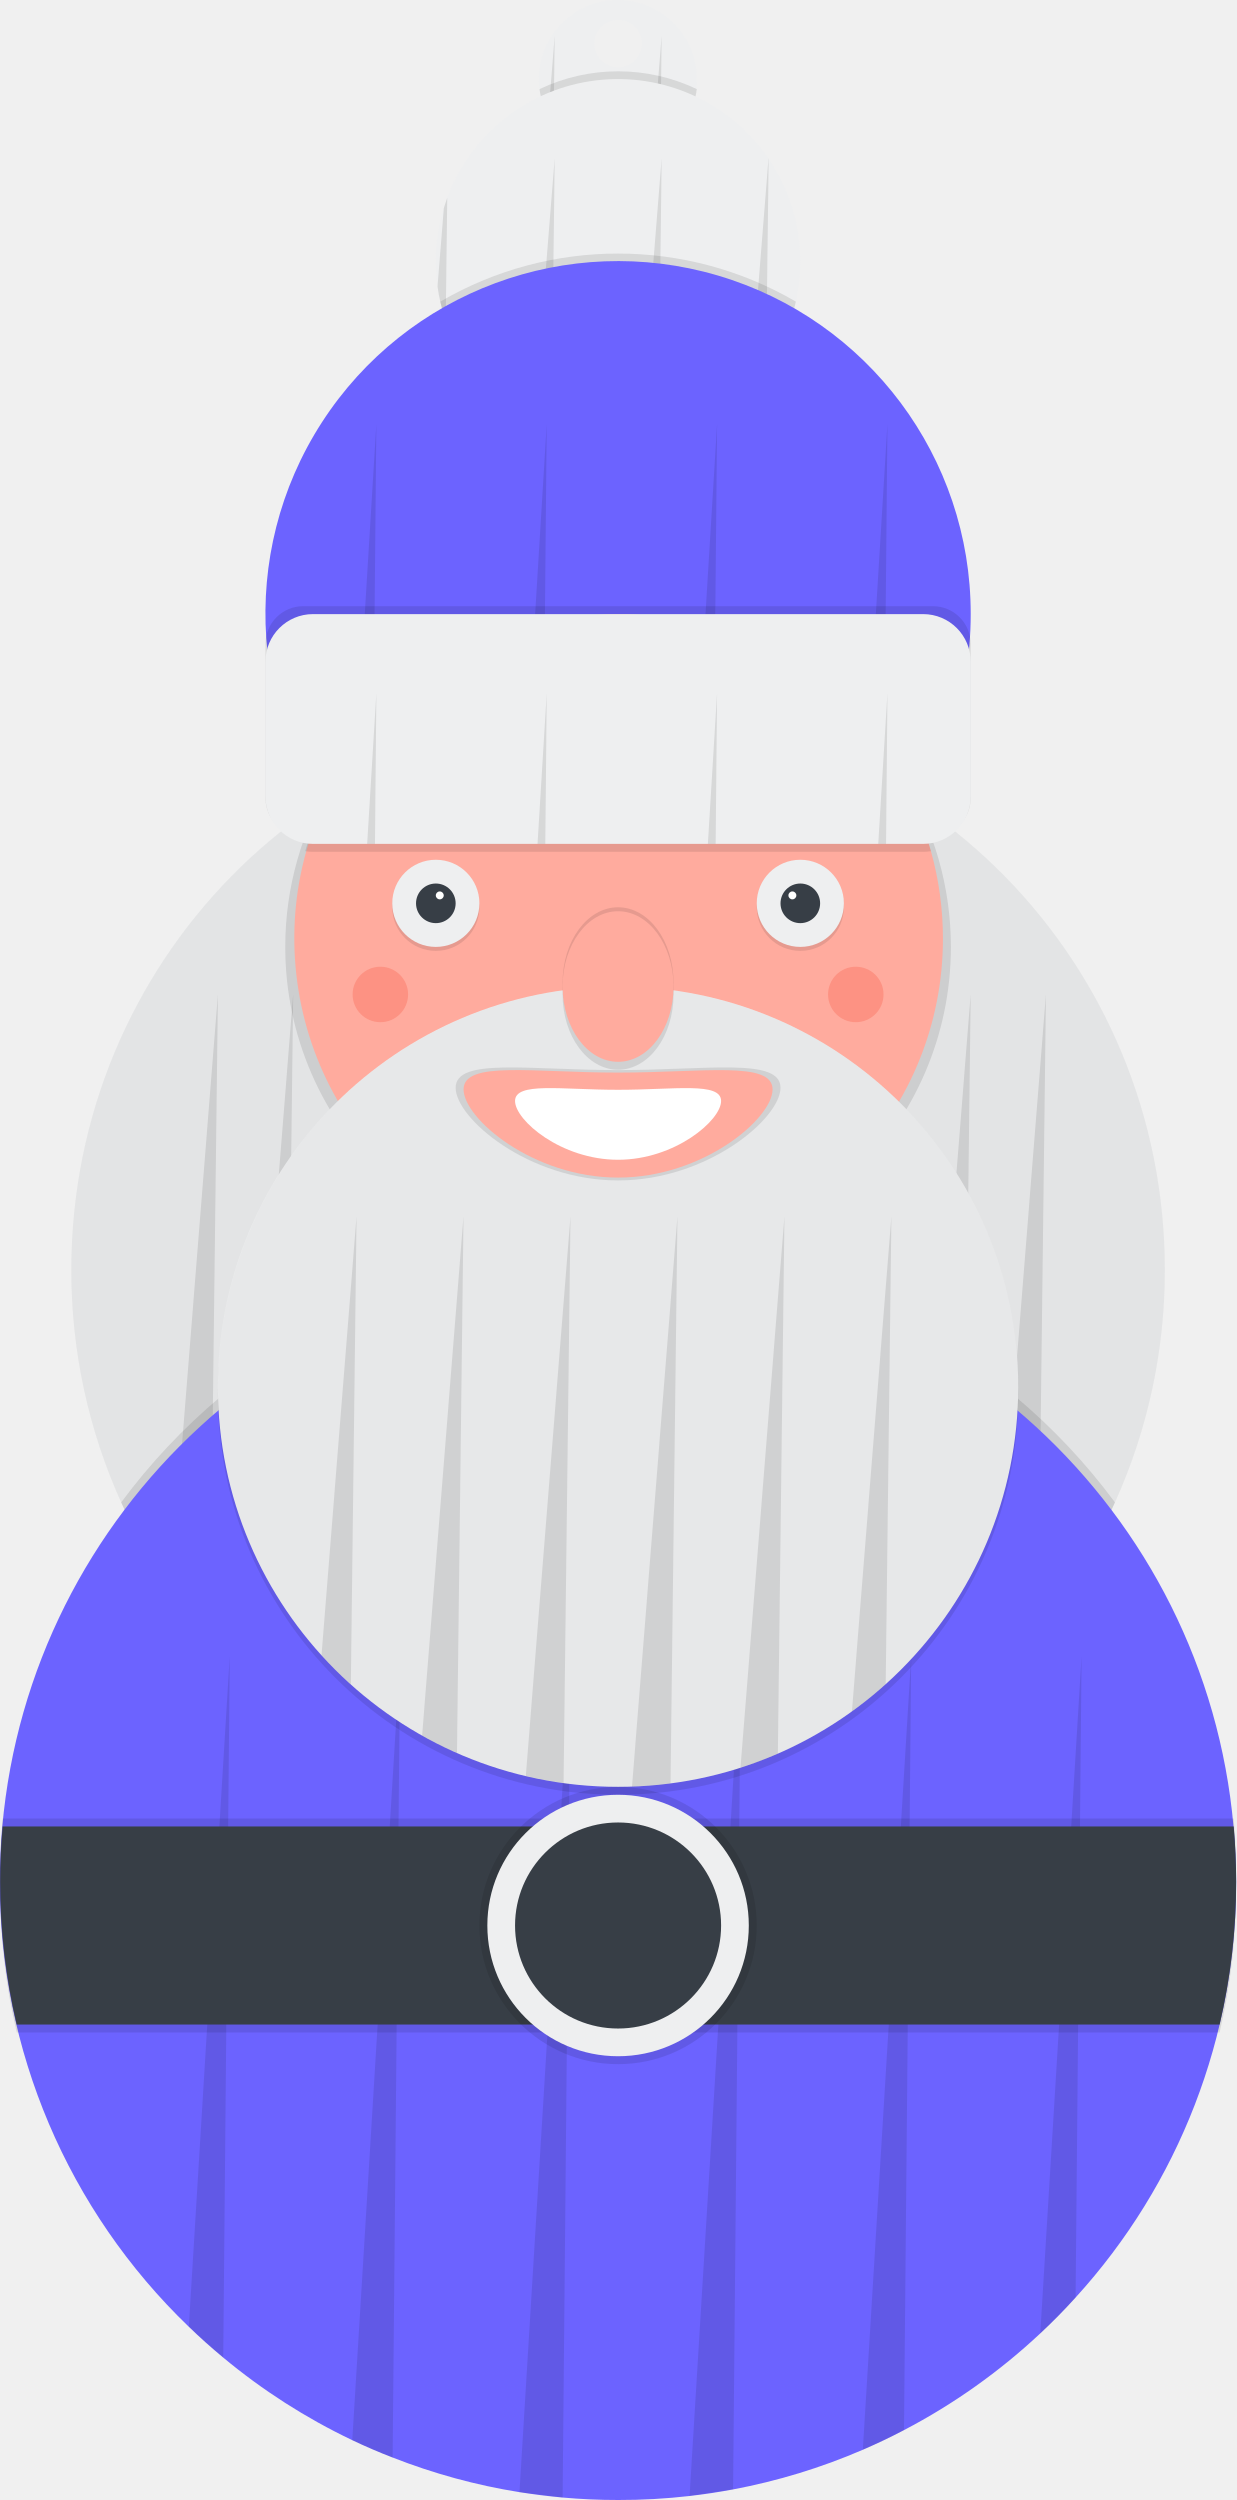
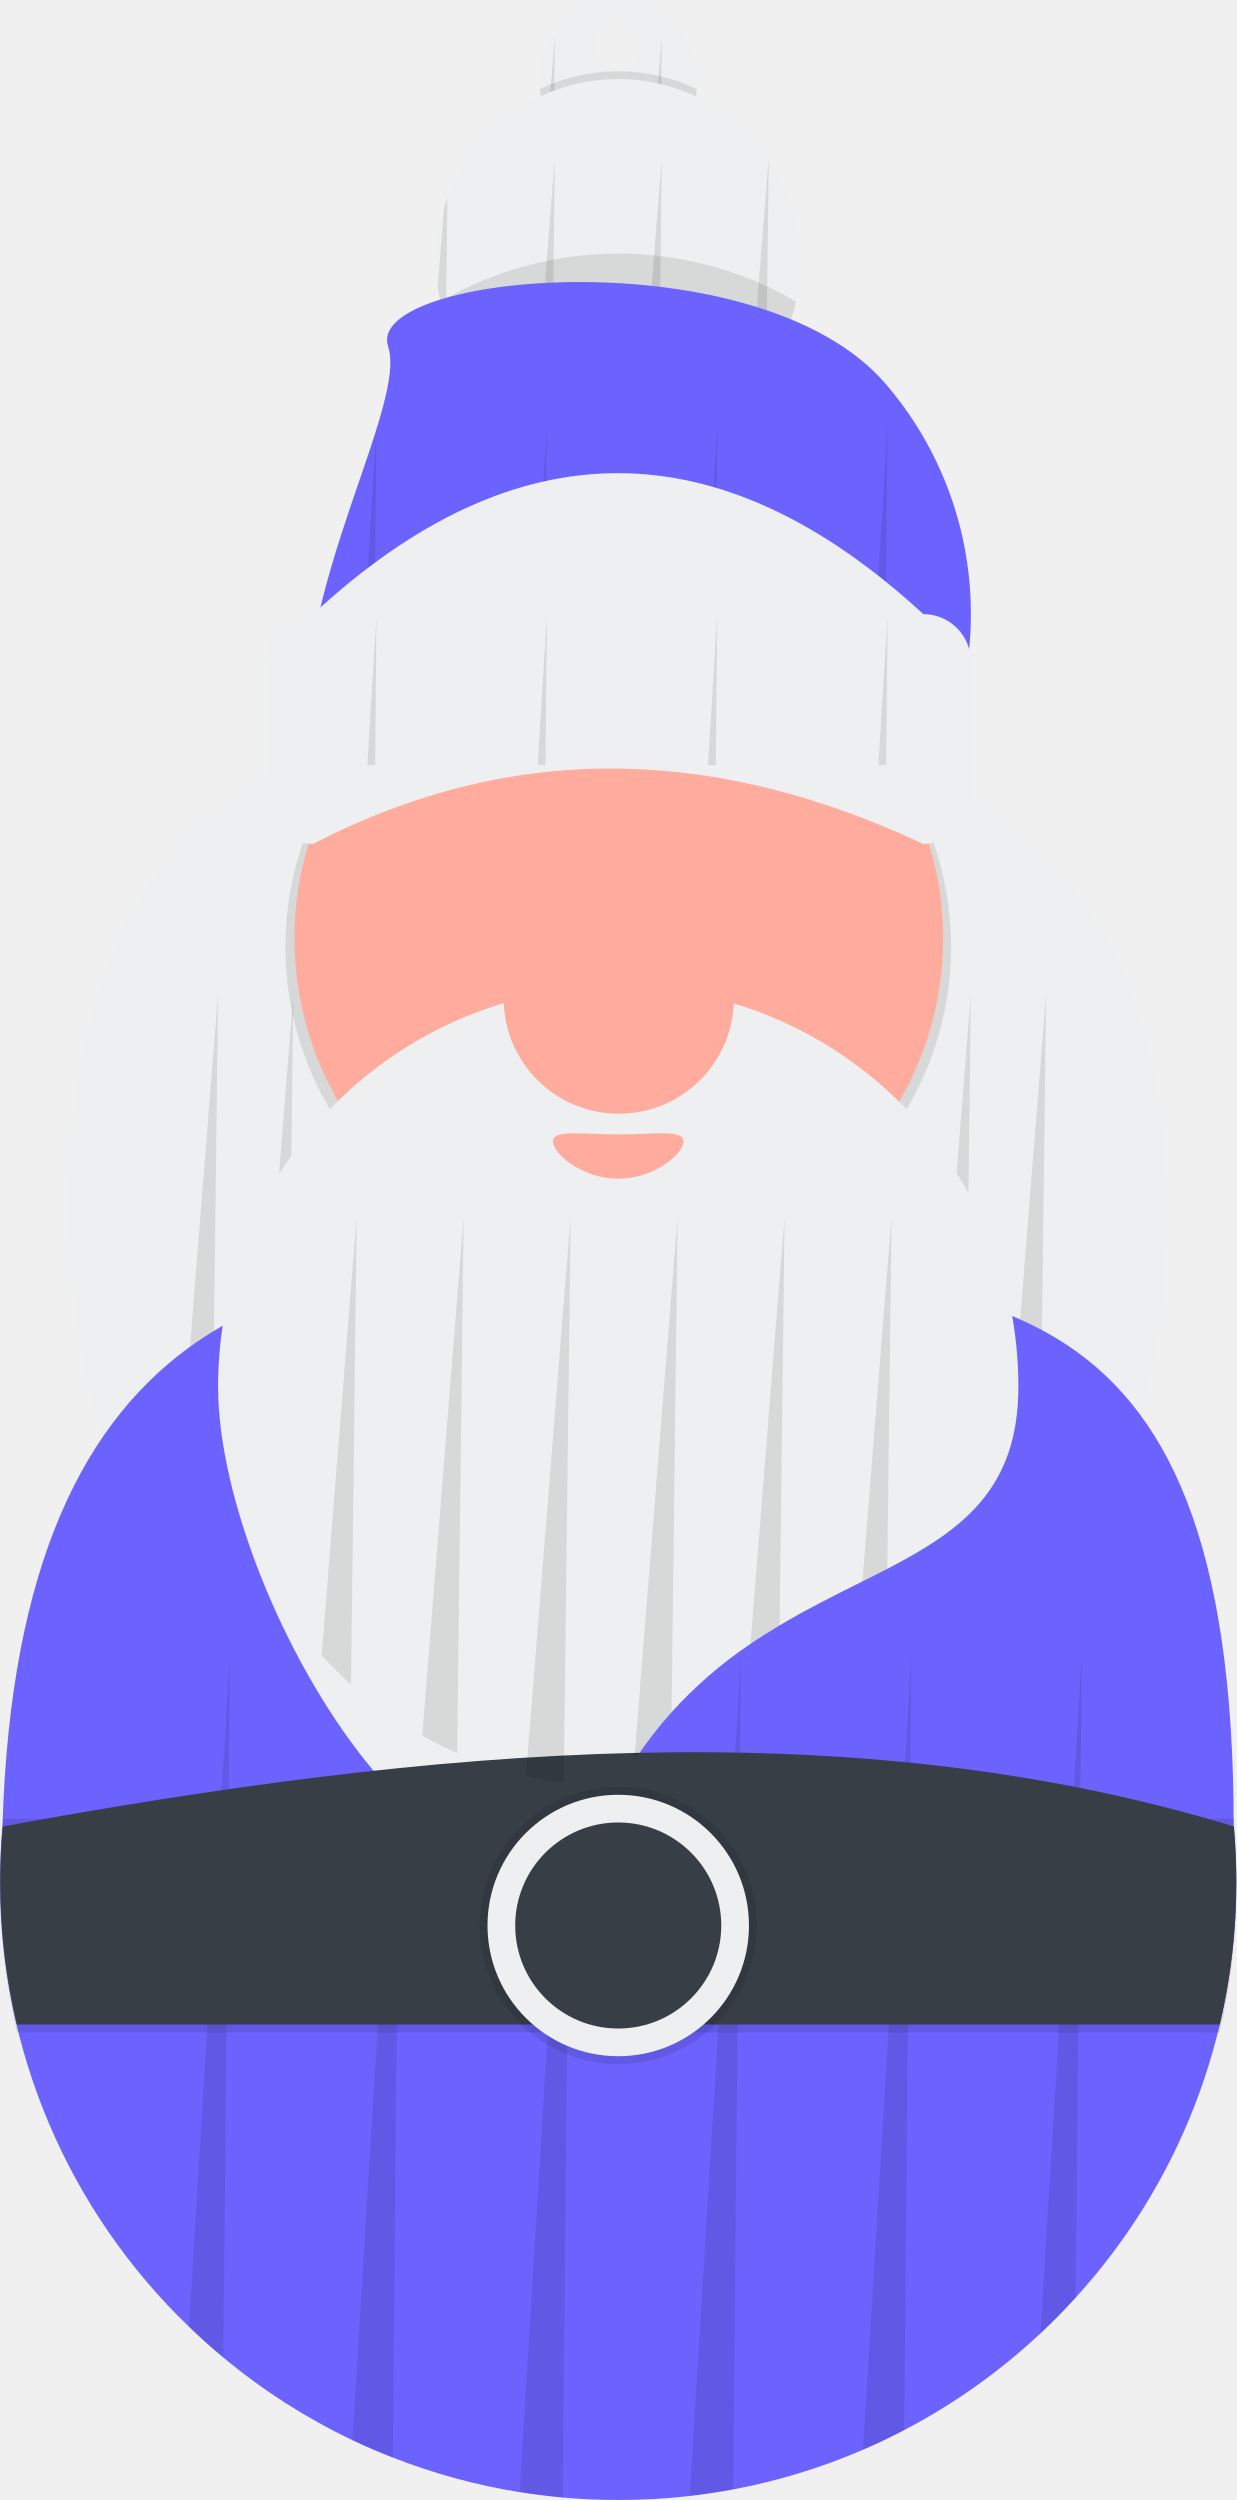
- <svg xmlns="http://www.w3.org/2000/svg" id="a9a74404-57d4-4a6e-9fdb-36852552db48" data-name="Layer 1" width="392.6" height="794" viewBox="0 0 392.6 794">
-   <path d="M600,53a25.14,25.14,0,0,0-25,28.3A24.82,24.82,0,0,0,577.82,90a25.64,25.64,0,0,0,1.69,2.75,25.2,25.2,0,0,0,31.42,8,22.14,22.14,0,0,0,2.48-1.38A25.16,25.16,0,0,0,600,53Zm0,21.39a7.55,7.55,0,1,1,7.55-7.55A7.55,7.55,0,0,1,600,74.39Z" transform="translate(-403.7 -53)" fill="#eeeff0" />
-   <path d="M579.87,64.32l-.36,28.47A25.64,25.64,0,0,1,577.82,90Z" transform="translate(-403.7 -53)" opacity="0.1" />
-   <path d="M613.84,64.32l-.43,35.14a22.14,22.14,0,0,1-2.48,1.38Z" transform="translate(-403.7 -53)" opacity="0.1" />
-   <path d="M625,81.3a25.17,25.17,0,0,1-49.94,0,58,58,0,0,1,49.94,0Z" transform="translate(-403.7 -53)" opacity="0.1" />
-   <path d="M657.88,136.05a58.27,58.27,0,0,1-1.41,12.75,57.28,57.28,0,0,1-9.47,21,59.59,59.59,0,0,1-5,6,57.81,57.81,0,0,1-29.28,16.66,51.57,51.57,0,0,1-6.11,1,53.83,53.83,0,0,1-6.64.39,57.82,57.82,0,0,1-21.19-4,53.43,53.43,0,0,1-5.65-2.58,58.06,58.06,0,0,1-27.9-32.44,54.73,54.73,0,0,1-1.73-6.11c-.36-1.59-.65-3.2-.87-4.84a59,59,0,0,1-.54-7.91,57.9,57.9,0,0,1,2.51-16.91c.33-1.11.71-2.2,1.11-3.29A57.89,57.89,0,0,1,647.8,103.42h0A57.62,57.62,0,0,1,657.88,136.05Z" transform="translate(-403.7 -53)" fill="#eeeff0" />
-   <path d="M545.74,115.85l-.48,39.06a54.73,54.73,0,0,1-1.73-6.11c-.36-1.59-.65-3.2-.87-4.84l2-24.82C545,118,545.34,116.94,545.74,115.85Z" transform="translate(-403.7 -53)" opacity="0.1" />
-   <path d="M579.87,103.33l-1.06,86.6a53.43,53.43,0,0,1-5.65-2.58Z" transform="translate(-403.7 -53)" opacity="0.1" />
-   <path d="M613.84,103.33l-1.09,89.19a51.57,51.57,0,0,1-6.11,1Z" transform="translate(-403.7 -53)" opacity="0.1" />
-   <path d="M647.82,103.33v.1L647,169.85a59.59,59.59,0,0,1-5,6l5.77-72.44Z" transform="translate(-403.7 -53)" opacity="0.1" />
-   <path d="M656.47,148.8a57.89,57.89,0,0,1-112.94,0,112.05,112.05,0,0,1,112.94,0Z" transform="translate(-403.7 -53)" opacity="0.1" />
-   <path d="M712,248a111.49,111.49,0,0,1-27.68,73.71c-2.36,2.68-4.82,5.25-7.41,7.69a111.56,111.56,0,0,1-47,26.55c-2.89.82-5.85,1.5-8.83,2.05a112.48,112.48,0,0,1-45.29-.65c-2.92-.63-5.8-1.4-8.63-2.27a111.7,111.7,0,0,1-45.2-26.82c-2.39-2.29-4.67-4.72-6.83-7.25A112,112,0,1,1,712,248Z" transform="translate(-403.7 -53)" fill="#6c63ff" />
-   <polygon points="118.22 275.3 119.53 134.64 111.39 268.05 118.22 275.3" opacity="0.1" />
-   <path d="M577.34,187.64l-1.59,169.75c-2.92-.63-5.8-1.4-8.63-2.27Z" transform="translate(-403.7 -53)" opacity="0.1" />
-   <path d="M631.45,187.64,629.87,356c-2.89.82-5.85,1.5-8.83,2.05Z" transform="translate(-403.7 -53)" opacity="0.1" />
-   <polygon points="280.61 268.75 281.85 134.64 273.19 276.44 280.61 268.75" opacity="0.1" />
-   <ellipse cx="196.3" cy="403.29" rx="173.65" ry="176.79" fill="#eeeff0" />
-   <g opacity="0.05">
-     <path d="M773.65,456.29a178.6,178.6,0,0,1-15.84,73.87C730.34,590.92,670,633.09,600,633.09S469.66,590.92,442.19,530.16a178.6,178.6,0,0,1-15.84-73.87c0-97.64,77.74-176.79,173.65-176.79S773.65,358.65,773.65,456.29Z" transform="translate(-403.7 -53)" />
-   </g>
-   <polygon points="69.21 315.84 52.85 520.95 66.7 520.95 69.21 315.84" opacity="0.1" />
-   <polygon points="93.11 315.84 76.75 520.95 90.6 520.95 93.11 315.84" opacity="0.1" />
-   <polygon points="308.29 315.84 291.93 520.95 305.78 520.95 308.29 315.84" opacity="0.1" />
-   <polygon points="332.19 315.84 315.83 520.95 329.68 520.95 332.19 315.84" opacity="0.1" />
-   <path d="M757.81,530.16C730.34,590.92,670,633.09,600,633.09S469.66,590.92,442.19,530.16a196.33,196.33,0,0,1,315.62,0Z" transform="translate(-403.7 -53)" opacity="0.1" />
-   <path d="M796.3,650.7a195.47,195.47,0,0,1-51,132q-5.35,5.93-11.22,11.4a196.5,196.5,0,0,1-43.28,30.71q-6.39,3.36-13.08,6.24a194.78,194.78,0,0,1-41.2,12.59q-6.84,1.29-13.82,2.09A195.77,195.77,0,0,1,600,847q-8.91,0-17.6-.78c-4.62-.42-9.2-1-13.72-1.71a193.83,193.83,0,0,1-40.28-11Q521.88,831,515.58,828a195.57,195.57,0,0,1-41-26.25q-5.66-4.68-10.93-9.79a195.58,195.58,0,0,1-60-141.22q0-8.91.78-17.61c8.91-100.17,93-178.69,195.52-178.69s186.61,78.52,195.52,178.69Q796.29,641.79,796.3,650.7Z" transform="translate(-403.7 -53)" fill="#6c63ff" />
-   <path d="M476.67,579,474.6,801.71q-5.66-4.68-10.93-9.79Z" transform="translate(-403.7 -53)" opacity="0.1" />
-   <path d="M530.78,579,528.4,833.52Q521.88,831,515.58,828Z" transform="translate(-403.7 -53)" opacity="0.1" />
-   <polygon points="178.69 793.22 181.19 525.98 164.98 791.51 178.69 793.22" opacity="0.1" />
-   <polygon points="232.83 790.6 235.29 525.98 219.01 792.69 232.83 790.6" opacity="0.1" />
-   <path d="M693.1,579l-2.29,245.79q-6.39,3.36-13.08,6.24Z" transform="translate(-403.7 -53)" opacity="0.1" />
-   <path d="M747.21,579l-1.9,203.68q-5.35,5.93-11.22,11.4Z" transform="translate(-403.7 -53)" opacity="0.1" />
-   <path d="M705.7,353.74c0,57-47.32,103.18-105.7,103.18S494.3,410.73,494.3,353.74a101.19,101.19,0,0,1,3.91-27.89c10.4-36.27,40.6-64.47,78.52-72.78a109.12,109.12,0,0,1,46.54,0c37.92,8.31,68.12,36.51,78.52,72.78A101.19,101.19,0,0,1,705.7,353.74Z" transform="translate(-403.7 -53)" opacity="0.1" />
-   <path d="M703.18,351.22a103,103,0,1,1-3.81-27.88A103.17,103.17,0,0,1,703.18,351.22Z" transform="translate(-403.7 -53)" fill="#ffab9e" />
-   <rect x="84.31" y="192.52" width="223.98" height="72.98" rx="12" opacity="0.1" />
-   <path d="M699.37,323.34a16.93,16.93,0,0,1-2.48.2H503.11a16.93,16.93,0,0,1-2.48-.2,103.3,103.3,0,0,1,76.66-72.78h45.42A103.3,103.3,0,0,1,699.37,323.34Z" transform="translate(-403.7 -53)" opacity="0.1" />
-   <rect x="84.31" y="195.04" width="223.98" height="72.98" rx="15.1" fill="#eeeff0" />
-   <circle cx="196.3" cy="442.93" r="127.09" opacity="0.1" />
-   <circle cx="196.3" cy="440.41" r="127.09" fill="#eeeff0" />
-   <g opacity="0.03">
-     <path d="M727.09,493.41A127.18,127.18,0,0,1,650.75,610a119.32,119.32,0,0,1-11.88,4.48,124.9,124.9,0,0,1-22.21,5c-4,.53-8.1.87-12.24,1-1.48.05-2.95.07-4.42.07a128.27,128.27,0,0,1-17.31-1.17,120.55,120.55,0,0,1-12-2.23,124,124,0,0,1-21.87-7.33,116.8,116.8,0,0,1-11.08-5.54A125.31,125.31,0,0,1,515.13,588a127.09,127.09,0,1,1,212-94.59Z" transform="translate(-403.7 -53)" />
-   </g>
-   <path d="M651.59,398.48c0,9.67-23.1,29.43-51.59,29.43s-51.59-19.76-51.59-29.43,23.1-5.62,51.59-5.62S651.59,388.8,651.59,398.48Z" transform="translate(-403.7 -53)" opacity="0.1" />
-   <path d="M649.07,399c0,9.2-22,28-49.07,28s-49.07-18.79-49.07-28,22-5.34,49.07-5.34S649.07,389.83,649.07,399Z" transform="translate(-403.7 -53)" fill="#ffab9e" />
-   <path d="M632.72,402.68c0,6.14-14.65,18.66-32.72,18.66s-32.72-12.52-32.72-18.66,14.65-3.56,32.72-3.56S632.72,396.54,632.72,402.68Z" transform="translate(-403.7 -53)" fill="#fff" />
-   <path d="M796.3,648.19a196.43,196.43,0,0,1-5.25,45.29H409a196.43,196.43,0,0,1-5.25-45.29q0-8.91.78-17.62h391Q796.29,639.27,796.3,648.19Z" transform="translate(-403.7 -53)" opacity="0.1" />
-   <path d="M796.3,653.22a196.58,196.58,0,0,1-5.25,45.3H409a196.58,196.58,0,0,1-5.25-45.3q0-8.91.78-17.62h391Q796.29,644.3,796.3,653.22Z" transform="translate(-403.7 -53)" opacity="0.1" />
-   <path d="M796.3,650.7a196.51,196.51,0,0,1-5.25,45.3H409a196.51,196.51,0,0,1-5.25-45.3q0-8.91.78-17.61h391Q796.29,641.79,796.3,650.7Z" transform="translate(-403.7 -53)" fill="#373e46" />
-   <circle cx="138.42" cy="288.16" r="13.84" opacity="0.1" />
-   <circle cx="138.42" cy="286.9" r="13.84" fill="#eeeff0" />
-   <circle cx="254.18" cy="288.16" r="13.84" opacity="0.1" />
-   <circle cx="254.18" cy="286.9" r="13.84" fill="#eeeff0" />
-   <circle cx="138.42" cy="286.9" r="6.29" fill="#373e46" />
-   <circle cx="254.18" cy="286.9" r="6.29" fill="#373e46" />
-   <circle cx="139.67" cy="284.38" r="1.26" fill="#fff" />
-   <circle cx="251.66" cy="284.38" r="1.26" fill="#fff" />
-   <ellipse cx="196.3" cy="315.84" rx="17.62" ry="23.91" opacity="0.1" />
-   <ellipse cx="196.3" cy="312.06" rx="17.62" ry="23.91" opacity="0.1" />
-   <ellipse cx="196.3" cy="313.32" rx="17.62" ry="23.91" fill="#ffab9e" />
-   <circle cx="196.3" cy="611.54" r="44.04" opacity="0.1" />
-   <circle cx="196.3" cy="611.54" r="41.52" fill="#eeeff0" />
-   <circle cx="196.3" cy="611.54" r="32.72" fill="#373e46" />
-   <g opacity="0.3">
-     <circle cx="120.8" cy="315.84" r="8.81" fill="#f75842" />
-   </g>
-   <g opacity="0.3">
-     <circle cx="271.8" cy="315.84" r="8.81" fill="#f75842" />
-   </g>
-   <path d="M516.94,439.3,515.13,588a127.21,127.21,0,0,1-9.32-9.26Z" transform="translate(-403.7 -53)" opacity="0.1" />
-   <path d="M550.91,439.3l-2.07,170.47a116.8,116.8,0,0,1-11.08-5.54Z" transform="translate(-403.7 -53)" opacity="0.1" />
-   <path d="M584.89,439.3l-2.2,180a120.55,120.55,0,0,1-12-2.23Z" transform="translate(-403.7 -53)" opacity="0.1" />
-   <path d="M618.86,439.3l-2.2,180.12c-4,.53-8.1.87-12.24,1Z" transform="translate(-403.7 -53)" opacity="0.1" />
-   <path d="M652.84,439.3,650.75,610a119.32,119.32,0,0,1-11.88,4.48Z" transform="translate(-403.7 -53)" opacity="0.1" />
-   <path d="M686.81,439.3,685,587.89a127.81,127.81,0,0,1-10.73,8.67Z" transform="translate(-403.7 -53)" opacity="0.1" />
-   <polygon points="116.61 268.02 119.53 220.21 119.09 268.02 116.61 268.02" opacity="0.1" />
-   <polygon points="173.19 268.02 173.64 220.21 170.72 268.02 173.19 268.02" opacity="0.1" />
-   <polygon points="227.74 220.21 227.29 268.02 224.82 268.02 227.74 220.21" opacity="0.1" />
-   <polygon points="278.93 268.02 281.85 220.21 281.41 268.02 278.93 268.02" opacity="0.1" />
+ <svg xmlns="http://www.w3.org/2000/svg" id="b6a9c683-69f4-4b88-8950-c8fa5e759581" data-name="Layer 1" width="392.65" height="794.001" viewBox="0 0 392.65 794.001">
+   <path d="M608.263,71.811a25.14,25.14,0,0,0-25,28.3,24.821,24.821,0,0,0,2.82,8.7,25.635,25.635,0,0,0,1.69,2.75,25.2,25.2,0,0,0,31.42,8,22.14,22.14,0,0,0,2.48-1.38,25.16,25.16,0,0,0-13.41-46.37Zm0,21.39a7.55,7.55,0,1,1,7.55-7.55v0A7.55,7.55,0,0,1,608.263,93.201Z" transform="translate(-411.9132 -71.81109)" fill="#eeeff0" />
+   <path d="M588.133,83.131l-.36,28.47a25.635,25.635,0,0,1-1.69-2.79Z" transform="translate(-411.9132 -71.81109)" opacity="0.1" style="isolation:isolate" />
+   <path d="M622.103,83.131l-.43,35.14a22.14,22.14,0,0,1-2.48,1.38Z" transform="translate(-411.9132 -71.81109)" opacity="0.1" style="isolation:isolate" />
+   <path d="M633.263,100.111a25.17,25.17,0,0,1-49.94,0A58,58,0,0,1,633.263,100.111Z" transform="translate(-411.9132 -71.81109)" opacity="0.1" style="isolation:isolate" />
+   <path d="M666.143,154.861a58.269,58.269,0,0,1-1.41,12.75,57.281,57.281,0,0,1-9.47,21,59.591,59.591,0,0,1-5,6,57.81,57.81,0,0,1-29.28,16.66,51.569,51.569,0,0,1-6.11,1,53.83,53.83,0,0,1-6.64.39,57.82,57.82,0,0,1-21.19-4,53.428,53.428,0,0,1-5.65-2.58,58.06,58.06,0,0,1-27.9-32.44,54.727,54.727,0,0,1-1.73-6.11c-.36-1.59-.65-3.2-.87-4.84a59.006,59.006,0,0,1-.54-7.91,57.901,57.901,0,0,1,2.51-16.91c.33-1.11.71-2.2,1.11-3.29a57.89,57.89,0,0,1,102.09-12.35h0A57.62,57.62,0,0,1,666.143,154.861Z" transform="translate(-411.9132 -71.81109)" fill="#eeeff0" />
+   <path d="M554.003,134.661l-.48,39.06a54.727,54.727,0,0,1-1.73-6.11c-.36-1.59-.65-3.2-.87-4.84l2-24.82C553.263,136.811,553.603,135.751,554.003,134.661Z" transform="translate(-411.9132 -71.81109)" opacity="0.1" style="isolation:isolate" />
+   <path d="M588.133,122.141l-1.06,86.6a53.431,53.431,0,0,1-5.65-2.58Z" transform="translate(-411.9132 -71.81109)" opacity="0.1" style="isolation:isolate" />
+   <path d="M622.103,122.141l-1.09,89.19a51.567,51.567,0,0,1-6.11,1Z" transform="translate(-411.9132 -71.81109)" opacity="0.1" style="isolation:isolate" />
+   <path d="M656.083,122.141v.1l-.82,66.42a59.595,59.595,0,0,1-5,6l5.77-72.44Z" transform="translate(-411.9132 -71.81109)" opacity="0.1" style="isolation:isolate" />
+   <path d="M664.733,167.611a57.89,57.89,0,0,1-112.94,0A112.05,112.05,0,0,1,664.733,167.611Z" transform="translate(-411.9132 -71.81109)" opacity="0.1" style="isolation:isolate" />
+   <path d="M720.263,266.811a111.49,111.49,0,0,1-27.68,73.71c-2.36,2.68-4.82,5.25-7.41,7.69a111.56,111.56,0,0,1-47,26.55c-2.89.82-5.85,1.5-8.83,2.05a112.48,112.48,0,0,1-45.29-.65c-2.92-.63-5.8-1.4-8.63-2.27a111.7,111.7,0,0,1-45.2-26.82c-2.39-2.29-4.67-4.72-6.83-7.25-40.362-46.872,19.545-134.485,11.787-157.953s117.59-35.085,157.953,11.787A112,112,0,0,1,720.263,266.811Z" transform="translate(-411.9132 -71.81109)" fill="#6c63ff" />
+   <polygon points="118.27 275.3 119.58 134.64 111.44 268.05 118.27 275.3" opacity="0.1" style="isolation:isolate" />
+   <path d="M585.603,206.451l-1.59,169.75c-2.92-.63-5.8-1.4-8.63-2.27Z" transform="translate(-411.9132 -71.81109)" opacity="0.1" style="isolation:isolate" />
+   <path d="M639.713,206.451l-1.58,168.36c-2.89.82-5.85,1.5-8.83,2.05Z" transform="translate(-411.9132 -71.81109)" opacity="0.1" style="isolation:isolate" />
+   <polygon points="280.66 268.75 281.9 134.64 273.24 276.44 280.66 268.75" opacity="0.1" style="isolation:isolate" />
+   <path d="M608.263,298.311c104.103,4.688,181.508,41.856,173.65,176.79-5.676,97.473-77.746,176.79-173.65,176.79s-167.993-79.316-173.65-176.79C425.831,323.775,510.676,293.917,608.263,298.311Z" transform="translate(-411.9132 -71.81109)" fill="#eeeff0" />
+   <polygon points="69.26 315.84 52.9 520.95 66.75 520.95 69.26 315.84" opacity="0.1" style="isolation:isolate" />
+   <polygon points="93.16 315.84 76.8 520.95 90.65 520.95 93.16 315.84" opacity="0.1" style="isolation:isolate" />
+   <polygon points="308.34 315.84 291.98 520.95 305.83 520.95 308.34 315.84" opacity="0.1" style="isolation:isolate" />
+   <polygon points="332.24 315.84 315.88 520.95 329.73 520.95 332.24 315.84" opacity="0.1" style="isolation:isolate" />
+   <path d="M766.073,548.971c-27.47,60.76-87.81,102.93-157.81,102.93s-130.34-42.17-157.81-102.93C514.958,461.815,637.904,443.453,725.06,507.958A196.329,196.329,0,0,1,766.073,548.971Z" transform="translate(-411.9132 -71.81109)" opacity="0.1" style="isolation:isolate" />
+   <path d="M804.563,669.511a195.47,195.47,0,0,1-51,132q-5.35,5.93-11.22,11.4a196.501,196.501,0,0,1-43.28,30.71q-6.39,3.36-13.08,6.24a194.782,194.782,0,0,1-41.2,12.59q-6.84,1.29-13.82,2.09a195.776,195.776,0,0,1-22.7,1.27q-8.91,0-17.6-.78c-4.62-.42-9.2-1-13.72-1.71a193.831,193.831,0,0,1-40.28-11q-6.52-2.51-12.82-5.51a195.57,195.57,0,0,1-41-26.25q-5.66-4.68-10.93-9.79a195.58,195.58,0,0,1-60-141.22q0-8.91.78-17.61c4.926-167.59,95.62-184.075,195.52-178.69,111.267,5.998,195.575-2.142,195.52,178.69Q804.553,660.601,804.563,669.511Z" transform="translate(-411.9132 -71.81109)" fill="#6c63ff" />
+   <path d="M484.933,597.811l-2.07,222.71q-5.66-4.68-10.93-9.79Z" transform="translate(-411.9132 -71.81109)" opacity="0.1" style="isolation:isolate" />
+   <path d="M539.043,597.811l-2.38,254.52q-6.52-2.52-12.82-5.52Z" transform="translate(-411.9132 -71.81109)" opacity="0.1" style="isolation:isolate" />
+   <polygon points="178.74 793.22 181.24 525.98 165.03 791.51 178.74 793.22" opacity="0.1" style="isolation:isolate" />
+   <polygon points="232.88 790.6 235.34 525.98 219.06 792.69 232.88 790.6" opacity="0.1" style="isolation:isolate" />
+   <path d="M701.363,597.811l-2.29,245.79q-6.39,3.36-13.08,6.24Z" transform="translate(-411.9132 -71.81109)" opacity="0.1" style="isolation:isolate" />
+   <path d="M755.473,597.811l-1.9,203.68q-5.35,5.93-11.22,11.4Z" transform="translate(-411.9132 -71.81109)" opacity="0.1" style="isolation:isolate" />
+   <path d="M713.963,372.551c0,57-47.32,103.18-105.7,103.18s-105.7-46.19-105.7-103.18a101.191,101.191,0,0,1,3.91-27.89c10.4-36.27,40.6-64.47,78.52-72.78a109.12,109.12,0,0,1,46.54,0c37.92,8.31,68.12,36.51,78.52,72.78A101.191,101.191,0,0,1,713.963,372.551Z" transform="translate(-411.9132 -71.81109)" opacity="0.1" style="isolation:isolate" />
+   <path d="M711.443,370.031a103,103,0,1,1-3.81-27.88A103,103,0,0,1,711.443,370.031Z" transform="translate(-411.9132 -71.81109)" fill="#ffab9e" />
+   <path d="M511.373,266.851c64.216-59.561,128.808-59.811,193.78,0a15.1,15.1,0,0,1,15.1,15.1v42.78a15.1,15.1,0,0,1-15.1,15.1c-63.284-29.584-127.674-34.165-193.78,0a15.1,15.1,0,0,1-15.1-15.1v-42.78A15.1,15.1,0,0,1,511.373,266.851Z" transform="translate(-411.9132 -71.81109)" fill="#eeeff0" />
+   <path d="M735.353,512.221c0,32.65-17.98,45.55-41.64,57.86q-3.855,1.995-7.89,4c-8.43,4.23-17.36,8.62-26.31,13.95-3.08,1.84-6.17,3.78-9.24,5.87a136.462,136.462,0,0,0-25.07,21.71,129.27,129.27,0,0,0-11.86,15.39l-.01.02c-1.74,2.64-3.43,5.38-5.07,8.29-44.04,78.02-127.09-56.9-127.09-127.09a127.09,127.09,0,0,1,254.18,0Z" transform="translate(-411.9132 -71.81109)" fill="#eeeff0" />
+   <path d="M629,434.348c0,3.887-9.285,11.829-20.737,11.829s-20.737-7.943-20.737-11.829,9.285-2.259,20.737-2.259S629,430.457,629,434.348Z" transform="translate(-411.9132 -71.81109)" fill="#ffab9e" />
+   <path d="M804.563,667.001a196.427,196.427,0,0,1-5.25,45.29h-382.05a196.429,196.429,0,0,1-5.25-45.29q0-8.91.78-17.62h391Q804.553,658.081,804.563,667.001Z" transform="translate(-411.9132 -71.81109)" opacity="0.1" style="isolation:isolate" />
+   <path d="M804.563,672.031a196.581,196.581,0,0,1-5.25,45.3h-382.05a196.58,196.58,0,0,1-5.25-45.3q0-8.91.78-17.62h391Q804.553,663.111,804.563,672.031Z" transform="translate(-411.9132 -71.81109)" opacity="0.1" style="isolation:isolate" />
+   <path d="M804.563,669.511a196.51,196.51,0,0,1-5.25,45.3h-382.05a196.51,196.51,0,0,1-5.25-45.3q0-8.91.78-17.61c135.593-24.917,268.555-37.37,391,0Q804.553,660.601,804.563,669.511Z" transform="translate(-411.9132 -71.81109)" fill="#373e46" />
+   <circle cx="196.35" cy="611.54" r="44.04" opacity="0.1" style="isolation:isolate" />
+   <circle cx="196.35" cy="611.54" r="41.52" fill="#eeeff0" />
+   <circle cx="196.35" cy="611.54" r="32.72" fill="#373e46" />
+   <path d="M525.203,458.111l-1.81,148.7a127.214,127.214,0,0,1-9.32-9.26Z" transform="translate(-411.9132 -71.81109)" opacity="0.1" style="isolation:isolate" />
+   <path d="M559.173,458.111l-2.07,170.47a116.786,116.786,0,0,1-11.08-5.54Z" transform="translate(-411.9132 -71.81109)" opacity="0.1" style="isolation:isolate" />
+   <path d="M593.153,458.111l-2.2,180a120.544,120.544,0,0,1-12-2.23Z" transform="translate(-411.9132 -71.81109)" opacity="0.1" style="isolation:isolate" />
+   <path d="M627.123,458.111l-1.92,157.5a129.27,129.27,0,0,0-11.86,15.39Z" transform="translate(-411.9132 -71.81109)" opacity="0.1" style="isolation:isolate" />
+   <path d="M661.103,458.111l-1.59,129.92c-3.08,1.84-6.17,3.78-9.24,5.87Z" transform="translate(-411.9132 -71.81109)" opacity="0.1" style="isolation:isolate" />
+   <path d="M695.073,458.111l-1.36,111.97q-3.855,1.995-7.89,4Z" transform="translate(-411.9132 -71.81109)" opacity="0.1" style="isolation:isolate" />
+   <polygon points="116.66 243.02 119.58 195.21 119.14 243.02 116.66 243.02" opacity="0.1" style="isolation:isolate" />
+   <polygon points="173.24 243.02 173.69 195.21 170.77 243.02 173.24 243.02" opacity="0.1" style="isolation:isolate" />
+   <polygon points="227.79 195.21 227.34 243.02 224.87 243.02 227.79 195.21" opacity="0.1" style="isolation:isolate" />
+   <polygon points="278.98 243.02 281.9 195.21 281.46 243.02 278.98 243.02" opacity="0.1" style="isolation:isolate" />
+   <circle cx="196.53" cy="317.16" r="36.557" fill="#ffab9e" />
</svg>
